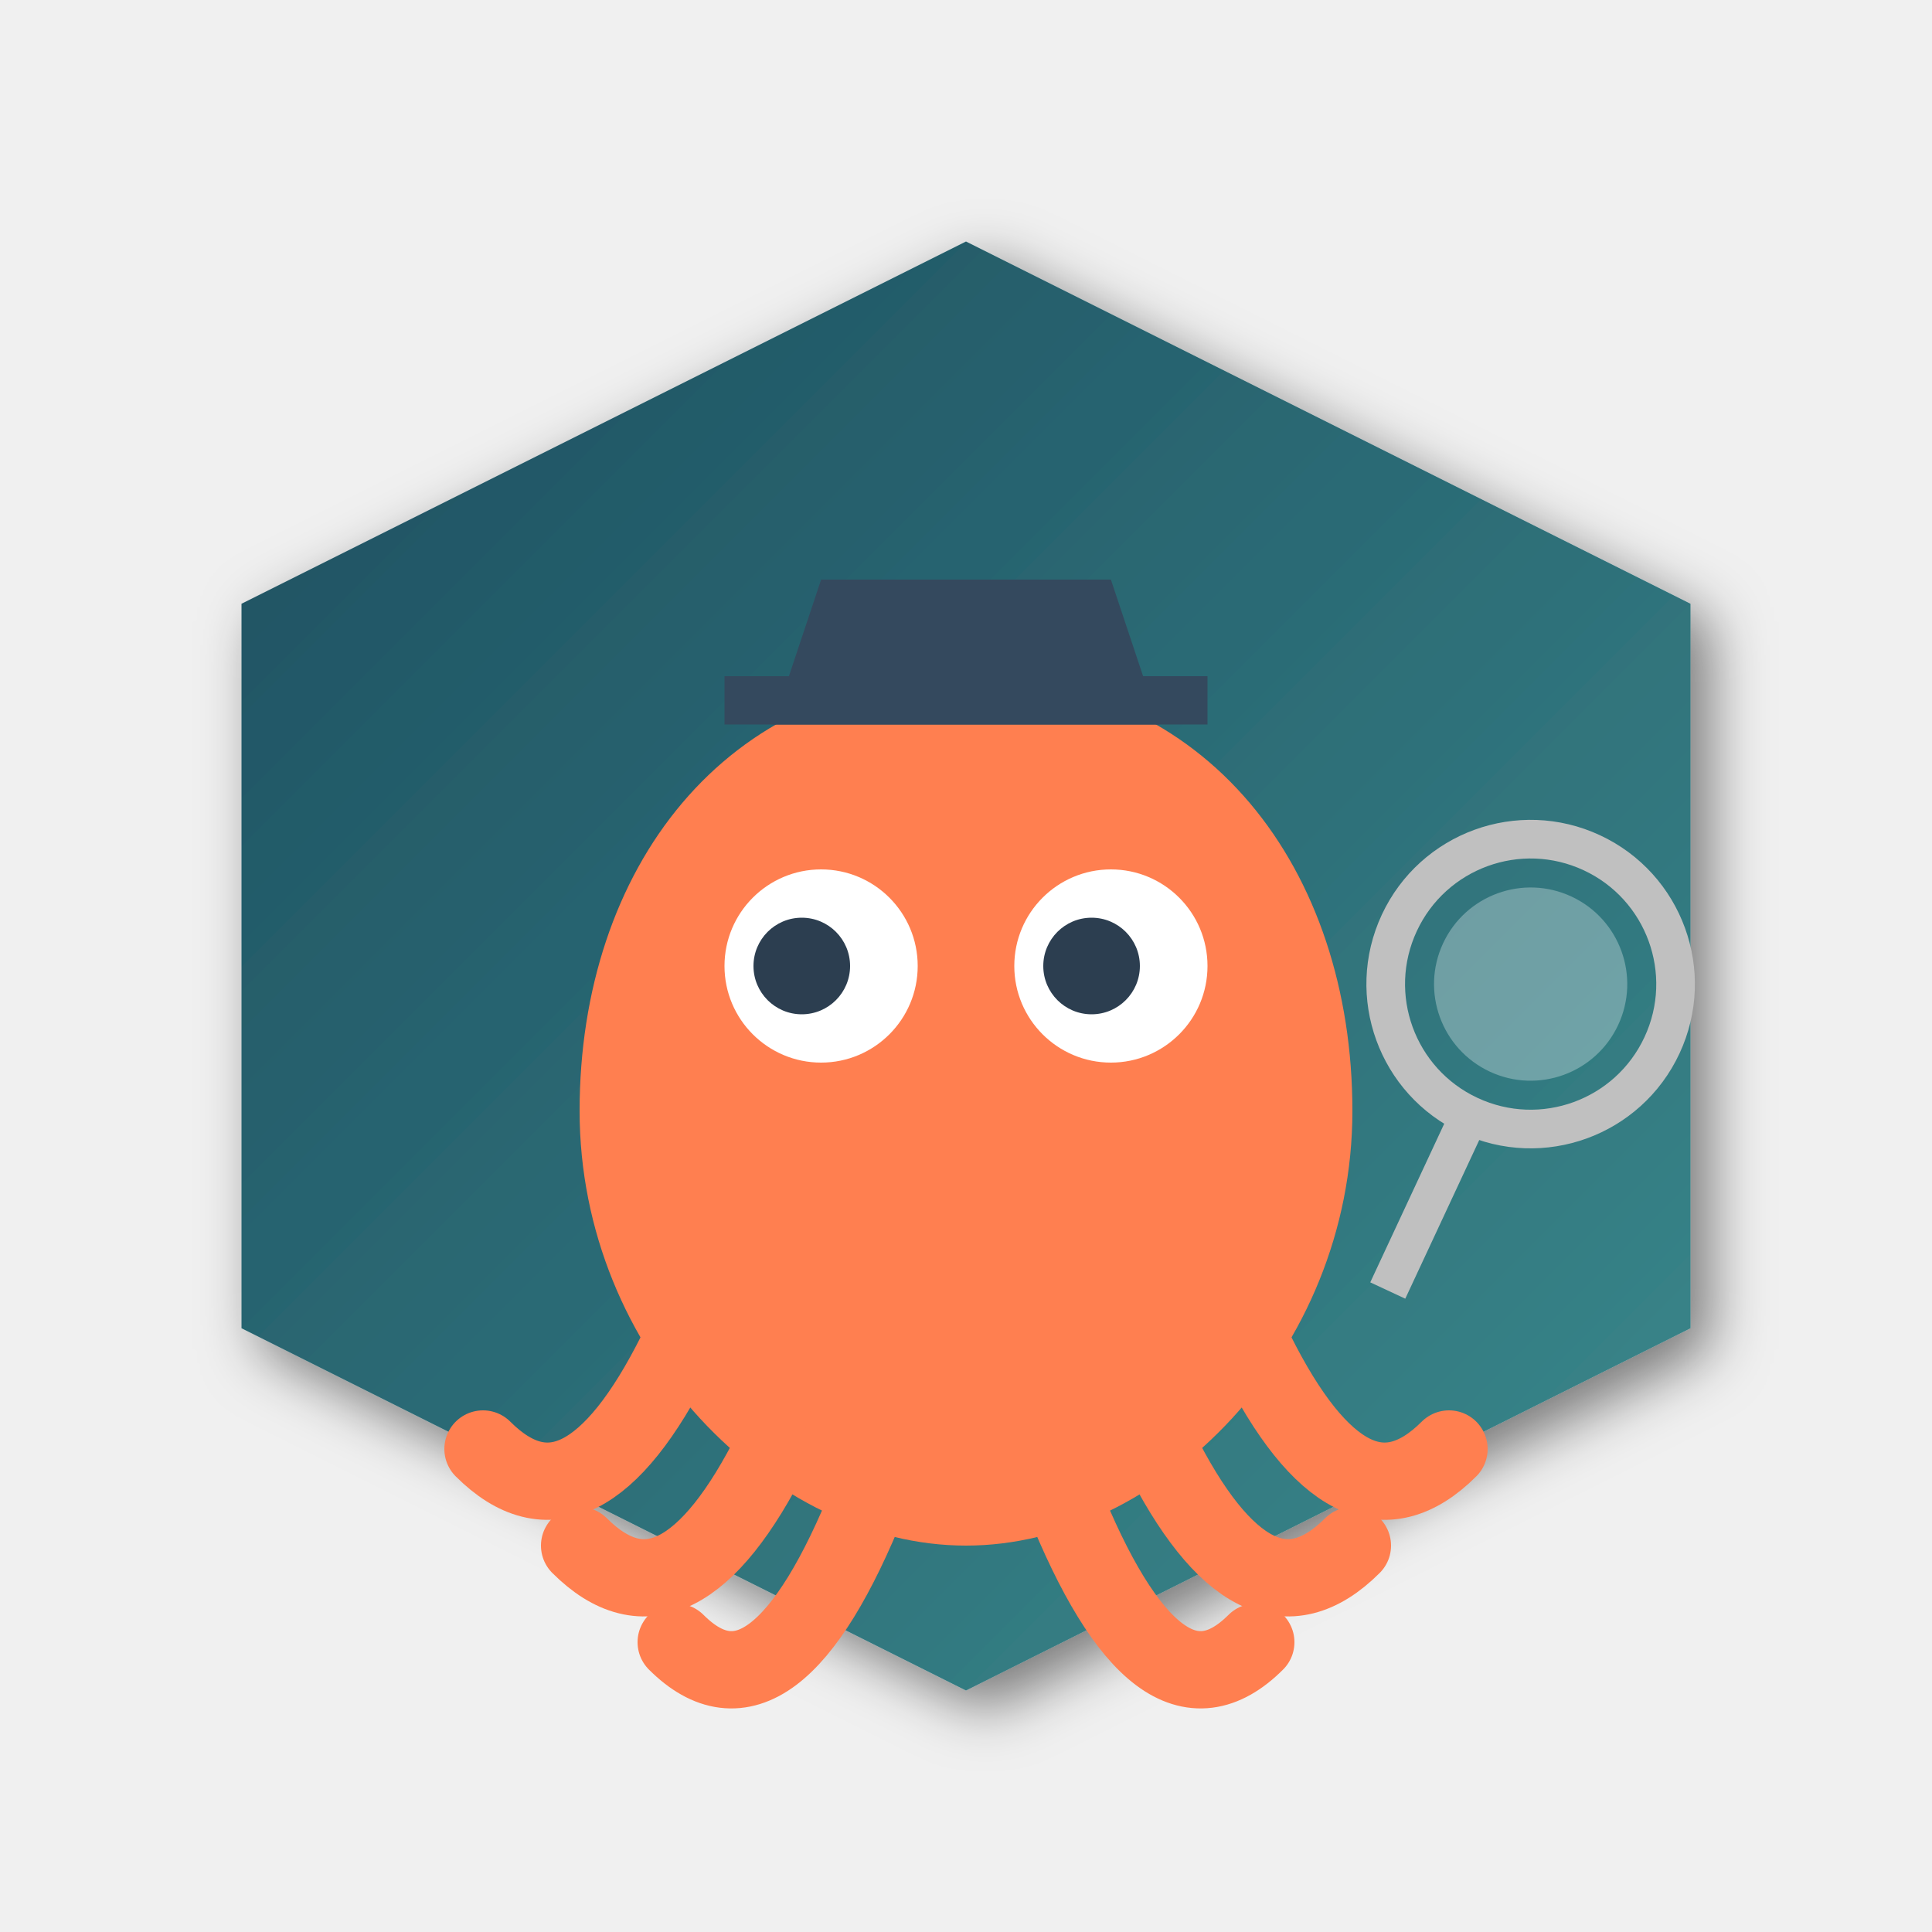
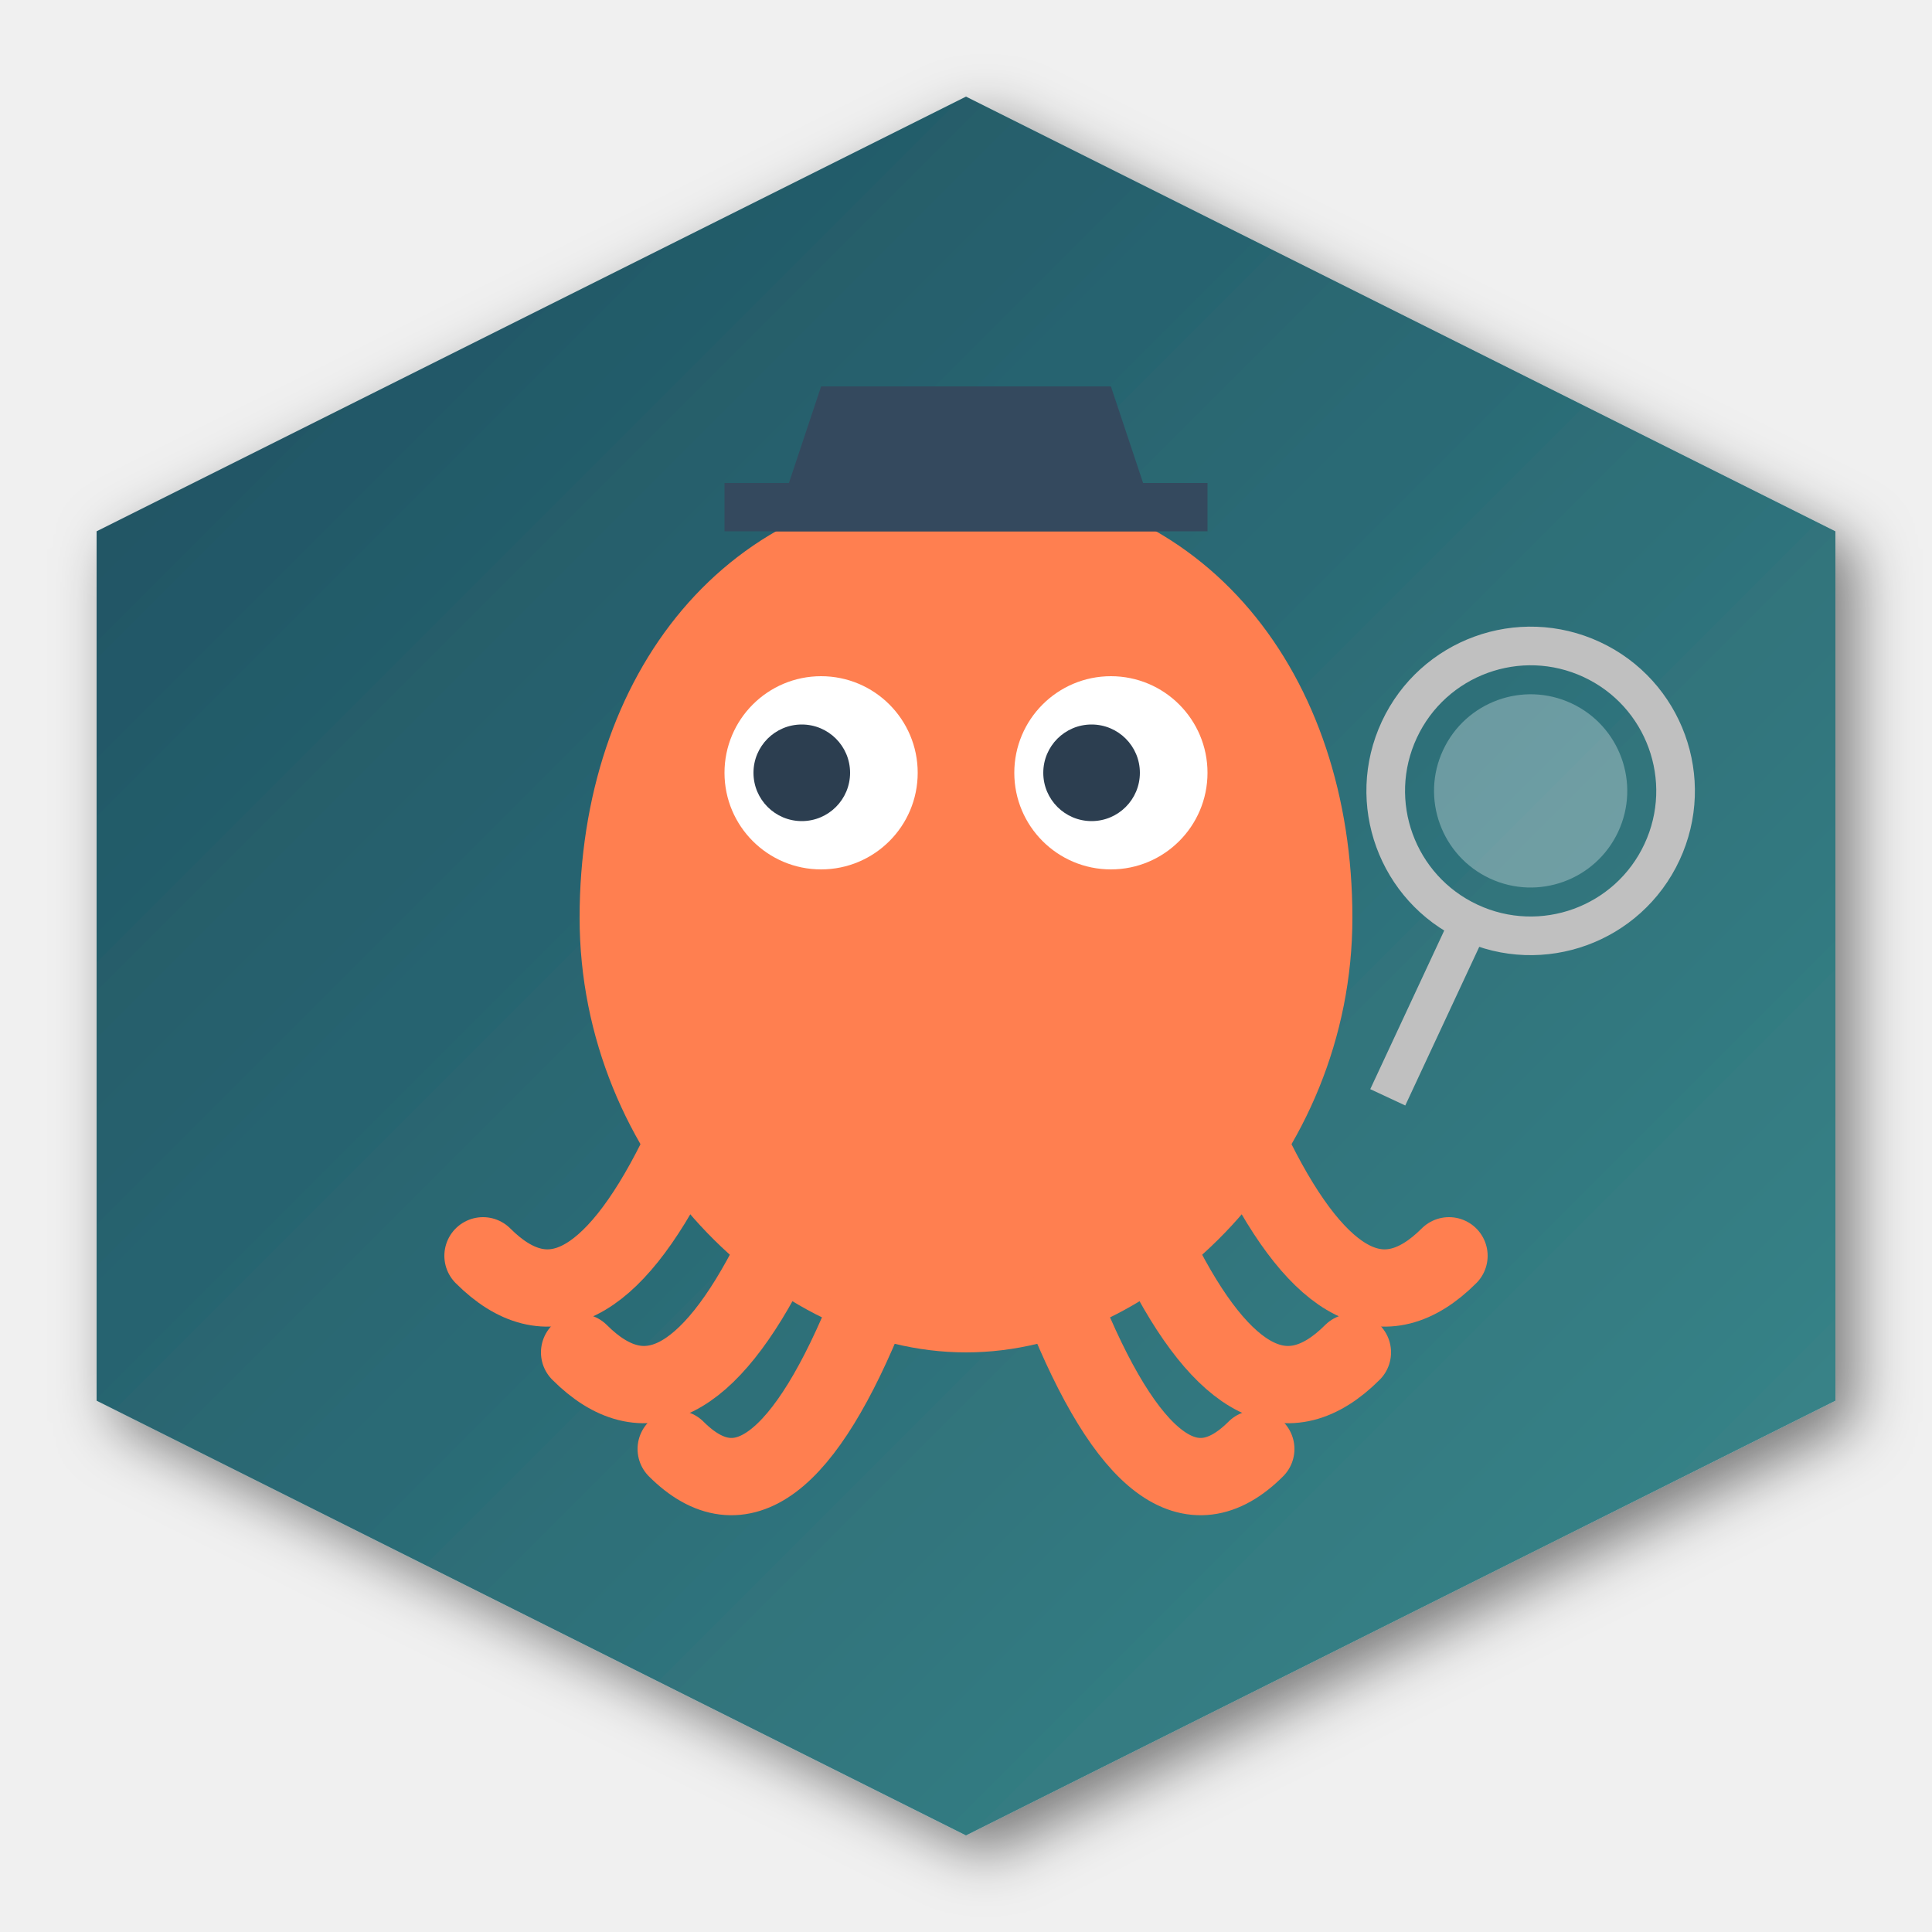
<svg xmlns="http://www.w3.org/2000/svg" width="200" height="200" viewBox="0 0 200 200">
  <defs>
    <linearGradient id="hexGradient" x1="0%" y1="0%" x2="100%" y2="100%">
      <stop offset="0%" style="stop-color:#1d4e5f; stop-opacity:1" />
      <stop offset="100%" style="stop-color:#3b8a8d; stop-opacity:1" />
    </linearGradient>
    <filter id="shadow" x="-20%" y="-20%" width="140%" height="140%">
      <feGaussianBlur in="SourceAlpha" stdDeviation="3" />
      <feOffset dx="2" dy="2" result="offsetblur" />
      <feComponentTransfer>
        <feFuncA type="linear" slope="0.5" />
      </feComponentTransfer>
      <feMerge>
        <feMergeNode />
        <feMergeNode in="SourceGraphic" />
      </feMerge>
    </filter>
  </defs>
-   <path d="M100 25 L175 62.5 L175 137.5 L100 175 L25 137.5 L25 62.5 Z" fill="url(#hexGradient)" filter="url(#shadow)" />
-   <path d="M100,70 C125,70 140,90 140,115 C140,140 120,160 100,160 C80,160 60,140 60,115 C60,90 75,70 100,70 Z" fill="#ff7f50" />
-   <circle cx="85" cy="100" r="10" fill="white" />
-   <circle cx="83" cy="100" r="5" fill="#2c3e50" />
-   <circle cx="115" cy="100" r="10" fill="white" />
-   <circle cx="113" cy="100" r="5" fill="#2c3e50" />
-   <path d="M80 75 L120 75 L115 60 L85 60 Z" fill="#34495e" />
-   <rect x="75" y="70" width="50" height="5" fill="#34495e" />
+   <path d="M100 10 L190 55 L190 145 L100 190 L10 145 L10 55 Z" fill="url(#hexGradient)" filter="url(#shadow)" />
+   <path d="M100,50 C125,50 140,70 140,95 C140,120 120,140 100,140 C80,140 60,120 60,95 C60,70 75,50 100,50 Z" fill="#ff7f50" />
+   <circle cx="85" cy="80" r="10" fill="white" />
+   <circle cx="83" cy="80" r="5" fill="#2c3e50" />
+   <circle cx="115" cy="80" r="10" fill="white" />
+   <circle cx="113" cy="80" r="5" fill="#2c3e50" />
+   <path d="M80 55 L120 55 L115 40 L85 40 Z" fill="#34495e" />
+   <rect x="75" y="50" width="50" height="5" fill="#34495e" />
  <g fill="none" stroke="#ff7f50" stroke-width="8" stroke-linecap="round">
-     <path d="M70,140 Q60,160 50,150" />
-     <path d="M80,150 Q70,170 60,160" />
-     <path d="M130,140 Q140,160 150,150" />
-     <path d="M120,150 Q130,170 140,160" />
-     <path d="M90,155 Q80,180 70,170" />
-     <path d="M110,155 Q120,180 130,170" />
+     <path d="M70,120 Q60,140 50,130" />
+     <path d="M80,130 Q70,150 60,140" />
+     <path d="M130,120 Q140,140 150,130" />
+     <path d="M120,130 Q130,150 140,140" />
+     <path d="M90,135 Q80,160 70,150" />
+     <path d="M110,135 Q120,160 130,150" />
  </g>
-   <g transform="rotate(25 150 120)">
-     <circle cx="150" cy="100" r="15" fill="none" stroke="silver" stroke-width="4" />
-     <line x1="150" y1="115" x2="150" y2="135" stroke="silver" stroke-width="4" />
-     <circle cx="150" cy="100" r="10" fill="rgba(255,255,255,0.3)" />
+   <g transform="rotate(25 150 100)">
+     <circle cx="150" cy="80" r="15" fill="none" stroke="silver" stroke-width="4" />
+     <line x1="150" y1="95" x2="150" y2="115" stroke="silver" stroke-width="4" />
+     <circle cx="150" cy="80" r="10" fill="rgba(255,255,255,0.3)" />
  </g>
</svg>
